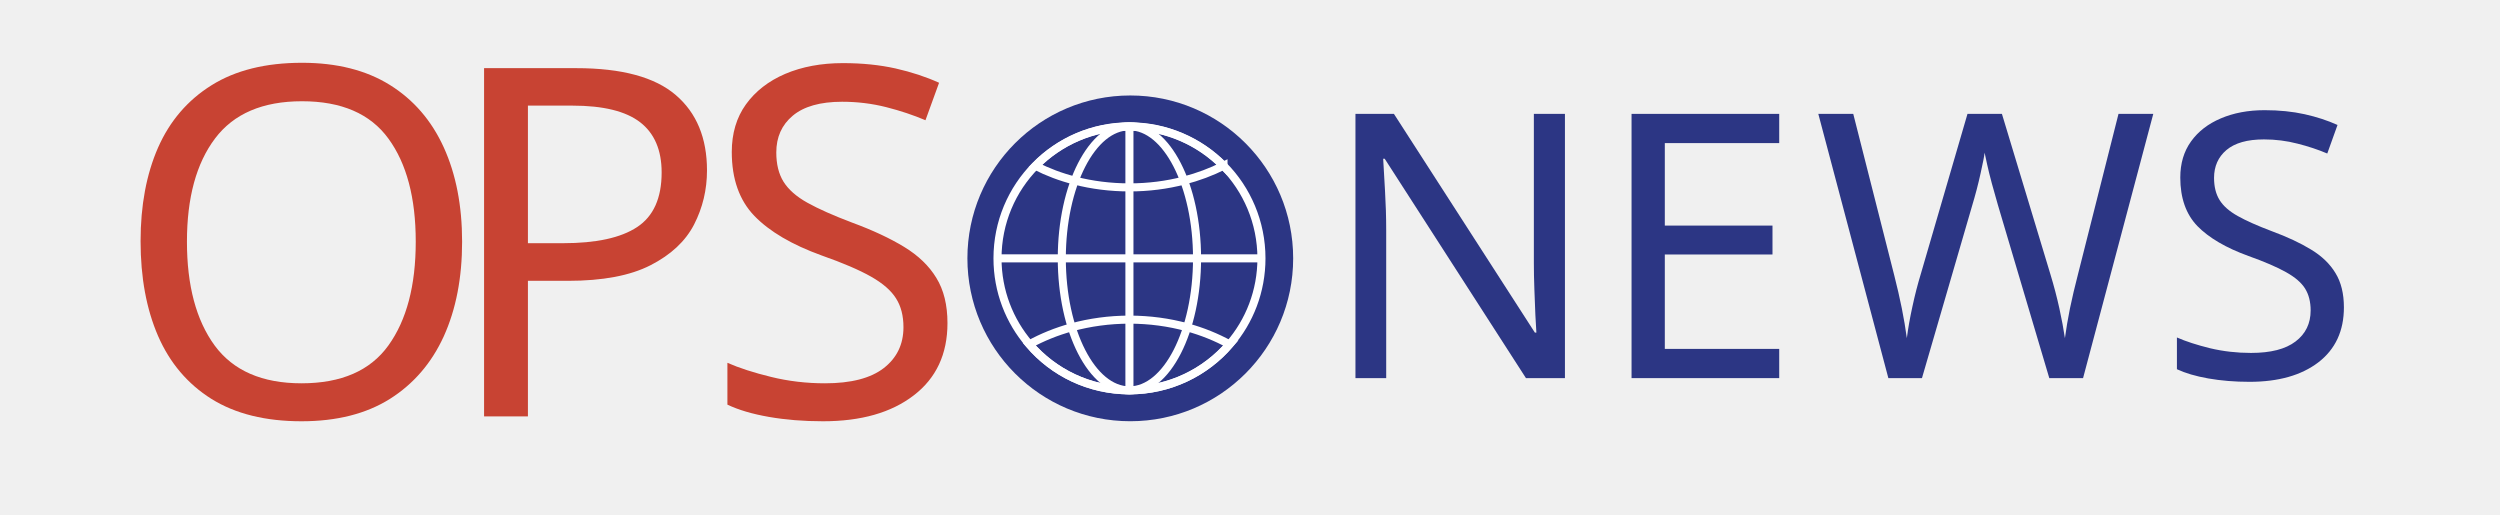
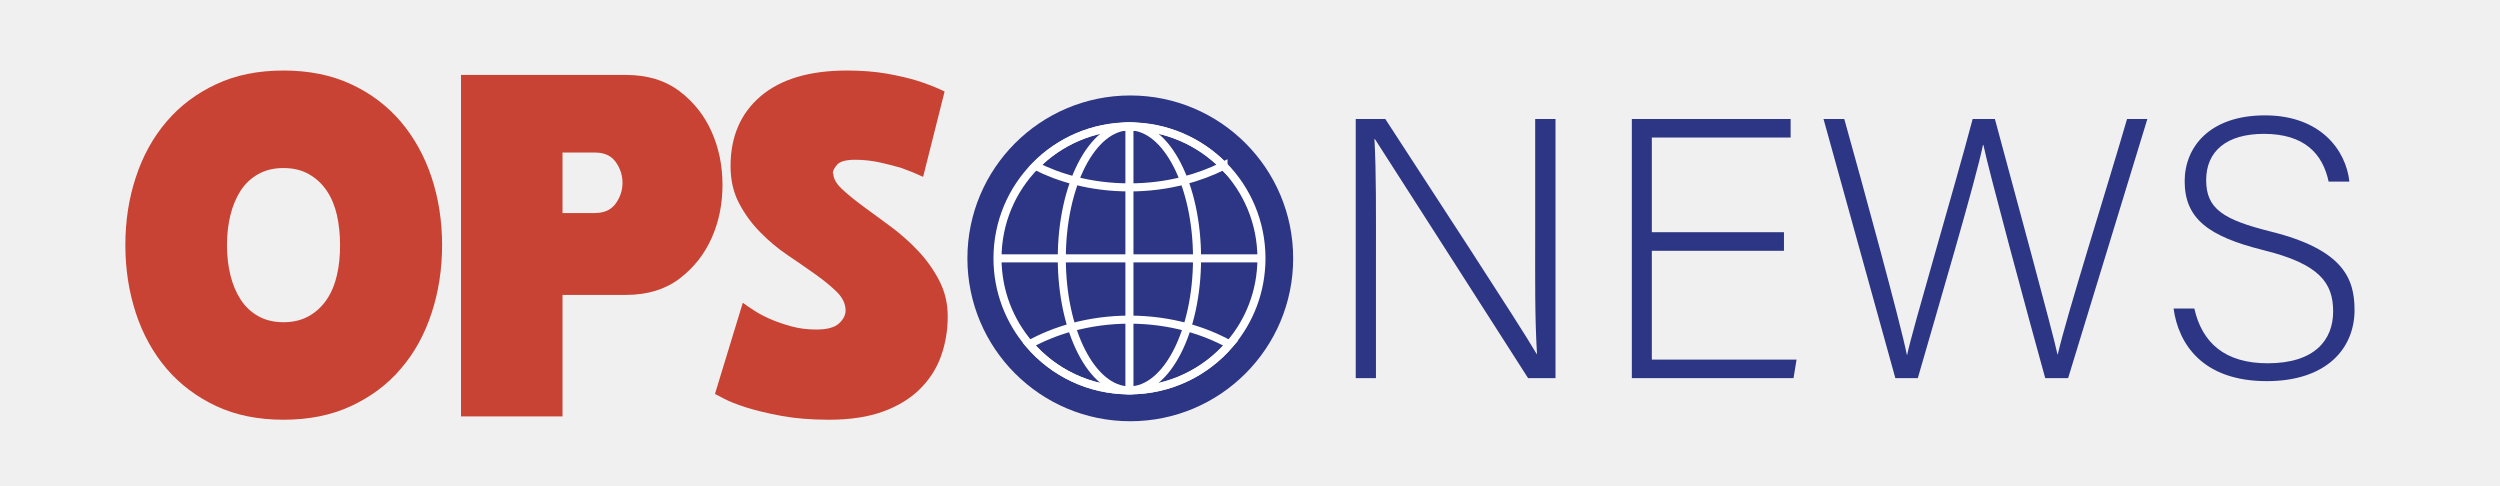
- <svg xmlns="http://www.w3.org/2000/svg" id="Layer_2" data-name="Layer 2" viewBox="0 0 232.53 47.89">
+ <svg xmlns="http://www.w3.org/2000/svg" id="Layer_2" data-name="Layer 2" viewBox="0 0 232.53 45.17">
  <defs>
    <style>
      .cls-1, .cls-2 {
        fill: none;
+       }
+ 
+       .cls-3 {
+         fill: #c84333;
      }

      .cls-2 {
        stroke: #fff;
        stroke-miterlimit: 10;
        stroke-width: .75px;
      }

-       .cls-3 {
-         font-family: AcuminVariableConcept, 'Acumin Variable Concept';
-         font-size: 34.42px;
-         font-variation-settings: 'wght' 194, 'wdth' 100, 'slnt' 0;
-       }
- 
-       .cls-3, .cls-4 {
+       .cls-4 {
        fill: #2c3684;
-       }
- 
-       .cls-5 {
-         letter-spacing: -.06em;
-       }
- 
-       .cls-6 {
-         letter-spacing: -.04em;
-       }
- 
-       .cls-7 {
-         fill: #c84333;
-         font-family: Submica-Regular, Submica;
-         font-size: 45.37px;
-       }
- 
-       .cls-8 {
-         letter-spacing: 0em;
-       }
- 
-       .cls-9 {
-         letter-spacing: 0em;
      }
    </style>
  </defs>
  <g id="Layer_1-2" data-name="Layer 1">
    <g>
      <rect class="cls-1" width="232.53" height="45.17" />
-       <text class="cls-7" transform="translate(10.31 38.73)">
-         <tspan class="cls-6" x="0" y="0">O</tspan>
-         <tspan class="cls-5" x="30.31" y="0">PS</tspan>
-       </text>
-       <text class="cls-3" transform="translate(122.73 35.17)">
-         <tspan class="cls-8" x="0" y="0">N</tspan>
-         <tspan class="cls-9" x="25.68" y="0">E</tspan>
-         <tspan x="45.99" y="0">WS</tspan>
-       </text>
+       <g>
+         <path class="cls-3" d="M26.37,6.56c2.36,0,4.45.42,6.28,1.27,1.83.85,3.37,2.01,4.63,3.49,1.25,1.48,2.21,3.21,2.86,5.17s.98,4.07.98,6.31-.33,4.35-.98,6.33c-.65,1.98-1.6,3.71-2.86,5.17-1.25,1.47-2.8,2.62-4.63,3.47-1.83.85-3.92,1.27-6.28,1.27s-4.45-.42-6.26-1.27c-1.81-.85-3.35-2-4.61-3.47-1.25-1.47-2.21-3.19-2.86-5.17-.65-1.98-.98-4.09-.98-6.33s.32-4.35.98-6.33c.65-1.98,1.6-3.7,2.86-5.17,1.25-1.47,2.79-2.62,4.61-3.47,1.81-.85,3.9-1.27,6.26-1.27ZM26.37,29.97c.91,0,1.69-.19,2.36-.57.67-.38,1.22-.89,1.66-1.54.44-.65.75-1.41.95-2.27.2-.86.29-1.79.29-2.79s-.1-1.93-.29-2.79c-.2-.86-.51-1.62-.95-2.27-.44-.65-.99-1.16-1.66-1.54-.67-.38-1.45-.57-2.36-.57s-1.69.19-2.36.57-1.21.89-1.63,1.54c-.42.65-.74,1.41-.95,2.27-.21.86-.32,1.79-.32,2.79s.11,1.93.32,2.79c.21.86.53,1.62.95,2.27.42.65.97,1.17,1.63,1.54.67.38,1.45.57,2.36.57Z" />
+         <path class="cls-3" d="M58.22,6.97c2,0,3.66.51,4.99,1.52,1.33,1.01,2.33,2.28,2.99,3.79.67,1.51,1,3.15,1,4.92s-.33,3.41-1,4.92c-.67,1.51-1.66,2.78-2.99,3.79-1.33,1.01-2.99,1.52-4.99,1.52h-5.9v11.3h-9.44V6.97h15.33ZM55.36,19.81c.85,0,1.48-.29,1.91-.88.42-.59.63-1.23.63-1.93s-.21-1.34-.63-1.93c-.42-.59-1.06-.88-1.91-.88h-3.04v5.63h3.04Z" />
+         <path class="cls-3" d="M77.51,16.14c0,.45.26.93.79,1.43.53.5,1.19,1.04,1.97,1.61.79.57,1.64,1.2,2.56,1.88.92.68,1.78,1.44,2.56,2.27.79.83,1.44,1.75,1.97,2.77s.79,2.12.79,3.33c0,1.27-.2,2.49-.61,3.65-.41,1.17-1.06,2.19-1.95,3.08s-2.04,1.6-3.43,2.11c-1.39.51-3.07.77-5.04.77-1.66,0-3.15-.12-4.45-.36-1.3-.24-2.4-.51-3.29-.79-.89-.29-1.58-.56-2.06-.82-.48-.26-.76-.4-.82-.43l2.59-8.48c.24.18.58.42,1.02.7.44.29.95.56,1.54.82s1.25.48,1.97.68c.73.2,1.5.29,2.31.29,1,0,1.7-.19,2.11-.57s.61-.78.61-1.2c0-.61-.27-1.17-.79-1.7-.53-.53-1.19-1.07-1.97-1.63-.79-.56-1.65-1.16-2.59-1.79-.94-.63-1.8-1.35-2.59-2.16-.79-.8-1.45-1.7-1.97-2.7-.53-1-.79-2.15-.79-3.45,0-2.75.94-4.92,2.81-6.51,1.88-1.59,4.55-2.38,8.03-2.38,1.36,0,2.59.1,3.7.29,1.1.2,2.05.42,2.83.66.94.3,1.78.63,2.54,1l-2,7.94c-.64-.3-1.3-.57-2-.82-.6-.18-1.28-.36-2.02-.52s-1.5-.25-2.29-.25c-.85,0-1.41.15-1.68.45-.27.3-.41.58-.41.82Z" />
+       </g>
+       <g>
+         <path class="cls-4" d="M126.1,35.17V11.07h2.75c3.75,5.78,12.57,19.24,14.08,21.86h.03c-.21-3.48-.17-7.02-.17-10.95v-10.91h1.89v24.1h-2.55c-3.58-5.58-12.53-19.59-14.25-22.24h-.04c.17,3.17.14,6.68.14,11.05v11.19h-1.89Z" />
+         <path class="cls-4" d="M165.93,23.33h-12.29v10.12h13.46l-.28,1.72h-15.04V11.07h14.77v1.72h-12.91v8.81h12.29v1.72Z" />
+         <path class="cls-4" d="M176.29,35.17l-6.68-24.1h1.93c1.62,5.78,5.27,19.11,5.82,21.93h.03c.45-2.24,4.41-15.56,6.09-21.93h2.07c1.58,5.89,5.44,20.03,5.82,21.89h.03c.76-3.41,4.78-16.14,6.44-21.89h1.89l-7.37,24.1h-2.13c-1.58-5.68-5.34-19.62-5.75-21.69h-.04c-.62,3.13-4.34,15.7-6.06,21.69h-2.1Z" />
+         <path class="cls-4" d="M204.1,28.7c.72,3.2,2.86,5.09,6.82,5.09,4.41,0,6.09-2.2,6.09-4.82s-1.21-4.41-6.51-5.71c-5.09-1.27-7.3-2.93-7.3-6.4,0-3.17,2.31-6.13,7.47-6.13s7.54,3.24,7.85,6.16h-1.93c-.55-2.58-2.24-4.44-6.02-4.44-3.48,0-5.37,1.62-5.37,4.3s1.58,3.68,6.02,4.79c6.78,1.69,7.78,4.41,7.78,7.3,0,3.55-2.58,6.61-8.16,6.61-6.02,0-8.23-3.51-8.67-6.75h1.93Z" />
+       </g>
      <g>
        <circle class="cls-4" cx="105.13" cy="24.03" r="15.15" />
        <g>
          <path class="cls-2" d="M117.33,24.03c0,3.05-1.11,5.85-2.96,7.99-2.25,2.62-5.59,4.28-9.32,4.28s-7.07-1.66-9.31-4.28c-1.85-2.15-2.96-4.94-2.96-7.99,0-3.36,1.34-6.4,3.53-8.62,2.22-2.26,5.32-3.66,8.74-3.66s6.52,1.4,8.75,3.66c2.18,2.21,3.53,5.26,3.53,8.62Z" />
          <path class="cls-2" d="M113.8,15.42c-1.13.57-2.36,1.03-3.67,1.37-1.6.42-3.31.64-5.08.64s-3.48-.22-5.07-.63c-1.31-.33-2.54-.8-3.67-1.37,2.22-2.26,5.32-3.66,8.74-3.66s6.52,1.4,8.75,3.66Z" />
          <path class="cls-2" d="M114.37,32.03c-2.25,2.62-5.59,4.28-9.32,4.28s-7.07-1.66-9.31-4.28c1.2-.66,2.53-1.2,3.95-1.59,1.67-.45,3.48-.71,5.36-.71s3.69.25,5.36.71c1.42.39,2.75.93,3.95,1.59Z" />
          <ellipse class="cls-2" cx="105.05" cy="24.03" rx="6.29" ry="12.28" />
          <polyline class="cls-2" points="92.77 24.03 98.76 24.03 105.05 24.03 111.34 24.03 117.33 24.03" />
          <polyline class="cls-2" points="105.05 36.31 105.05 29.73 105.05 24.03 105.05 17.42 105.05 11.75" />
        </g>
      </g>
    </g>
  </g>
</svg>
